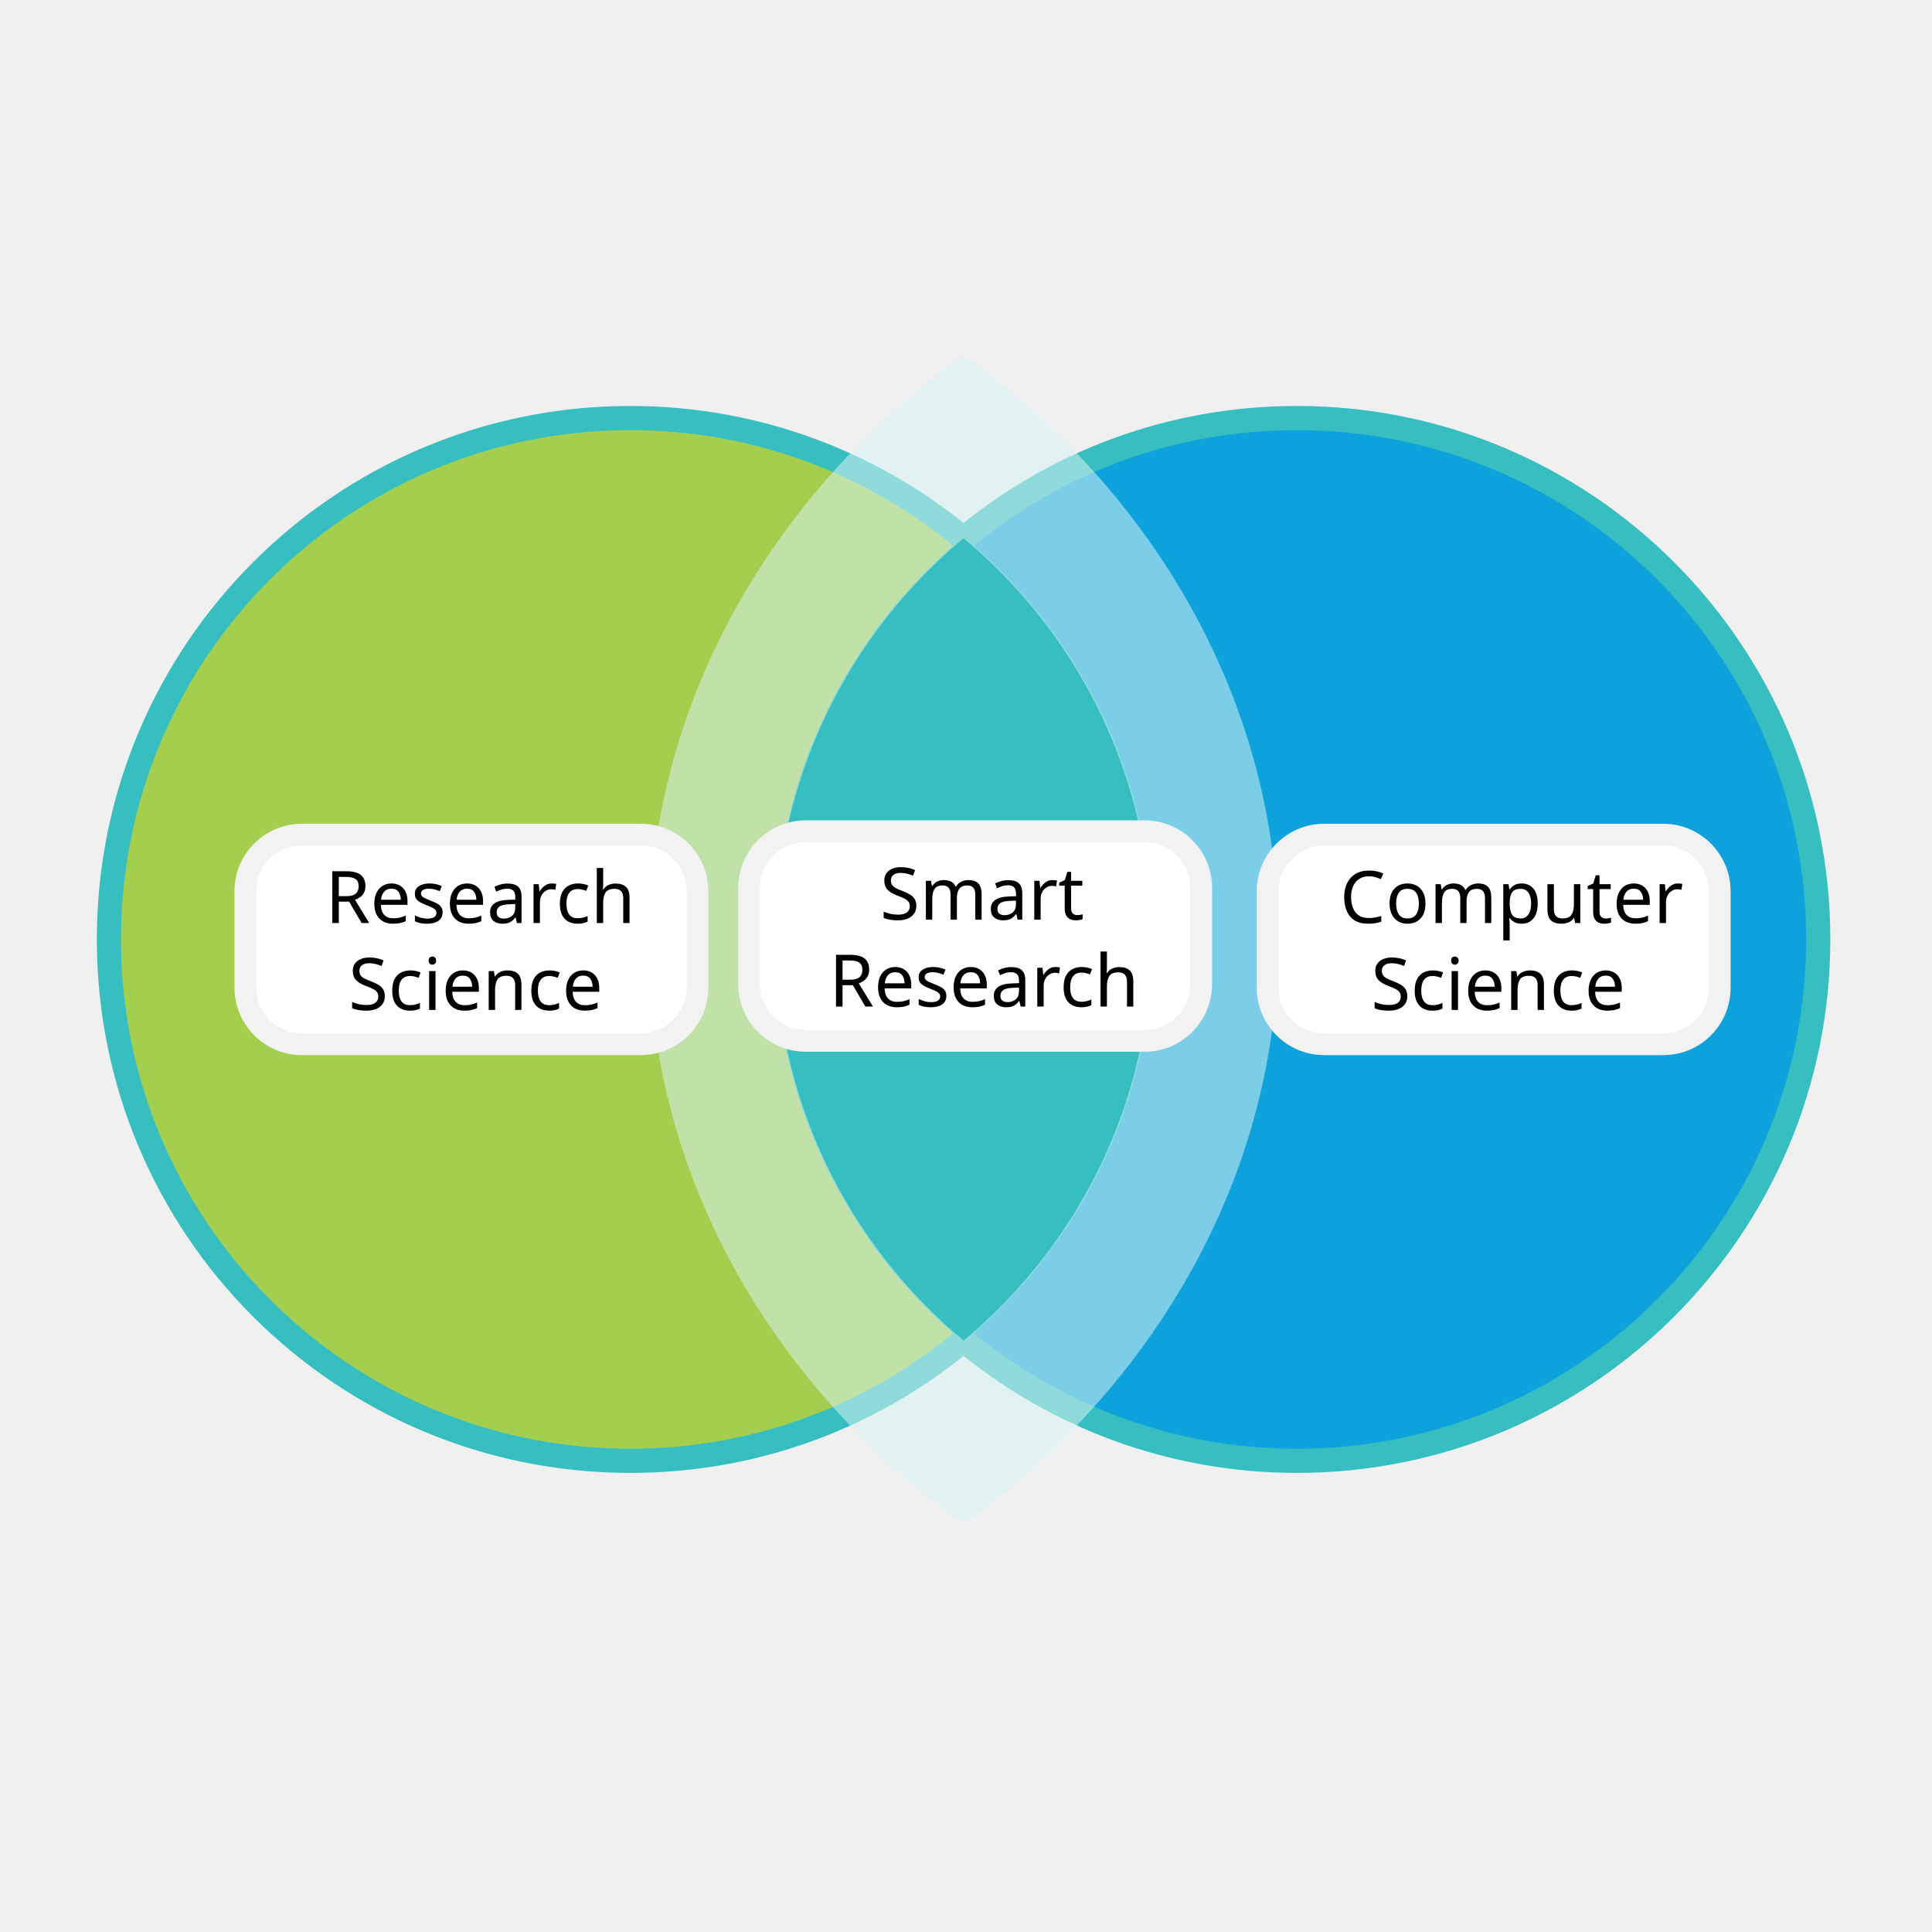
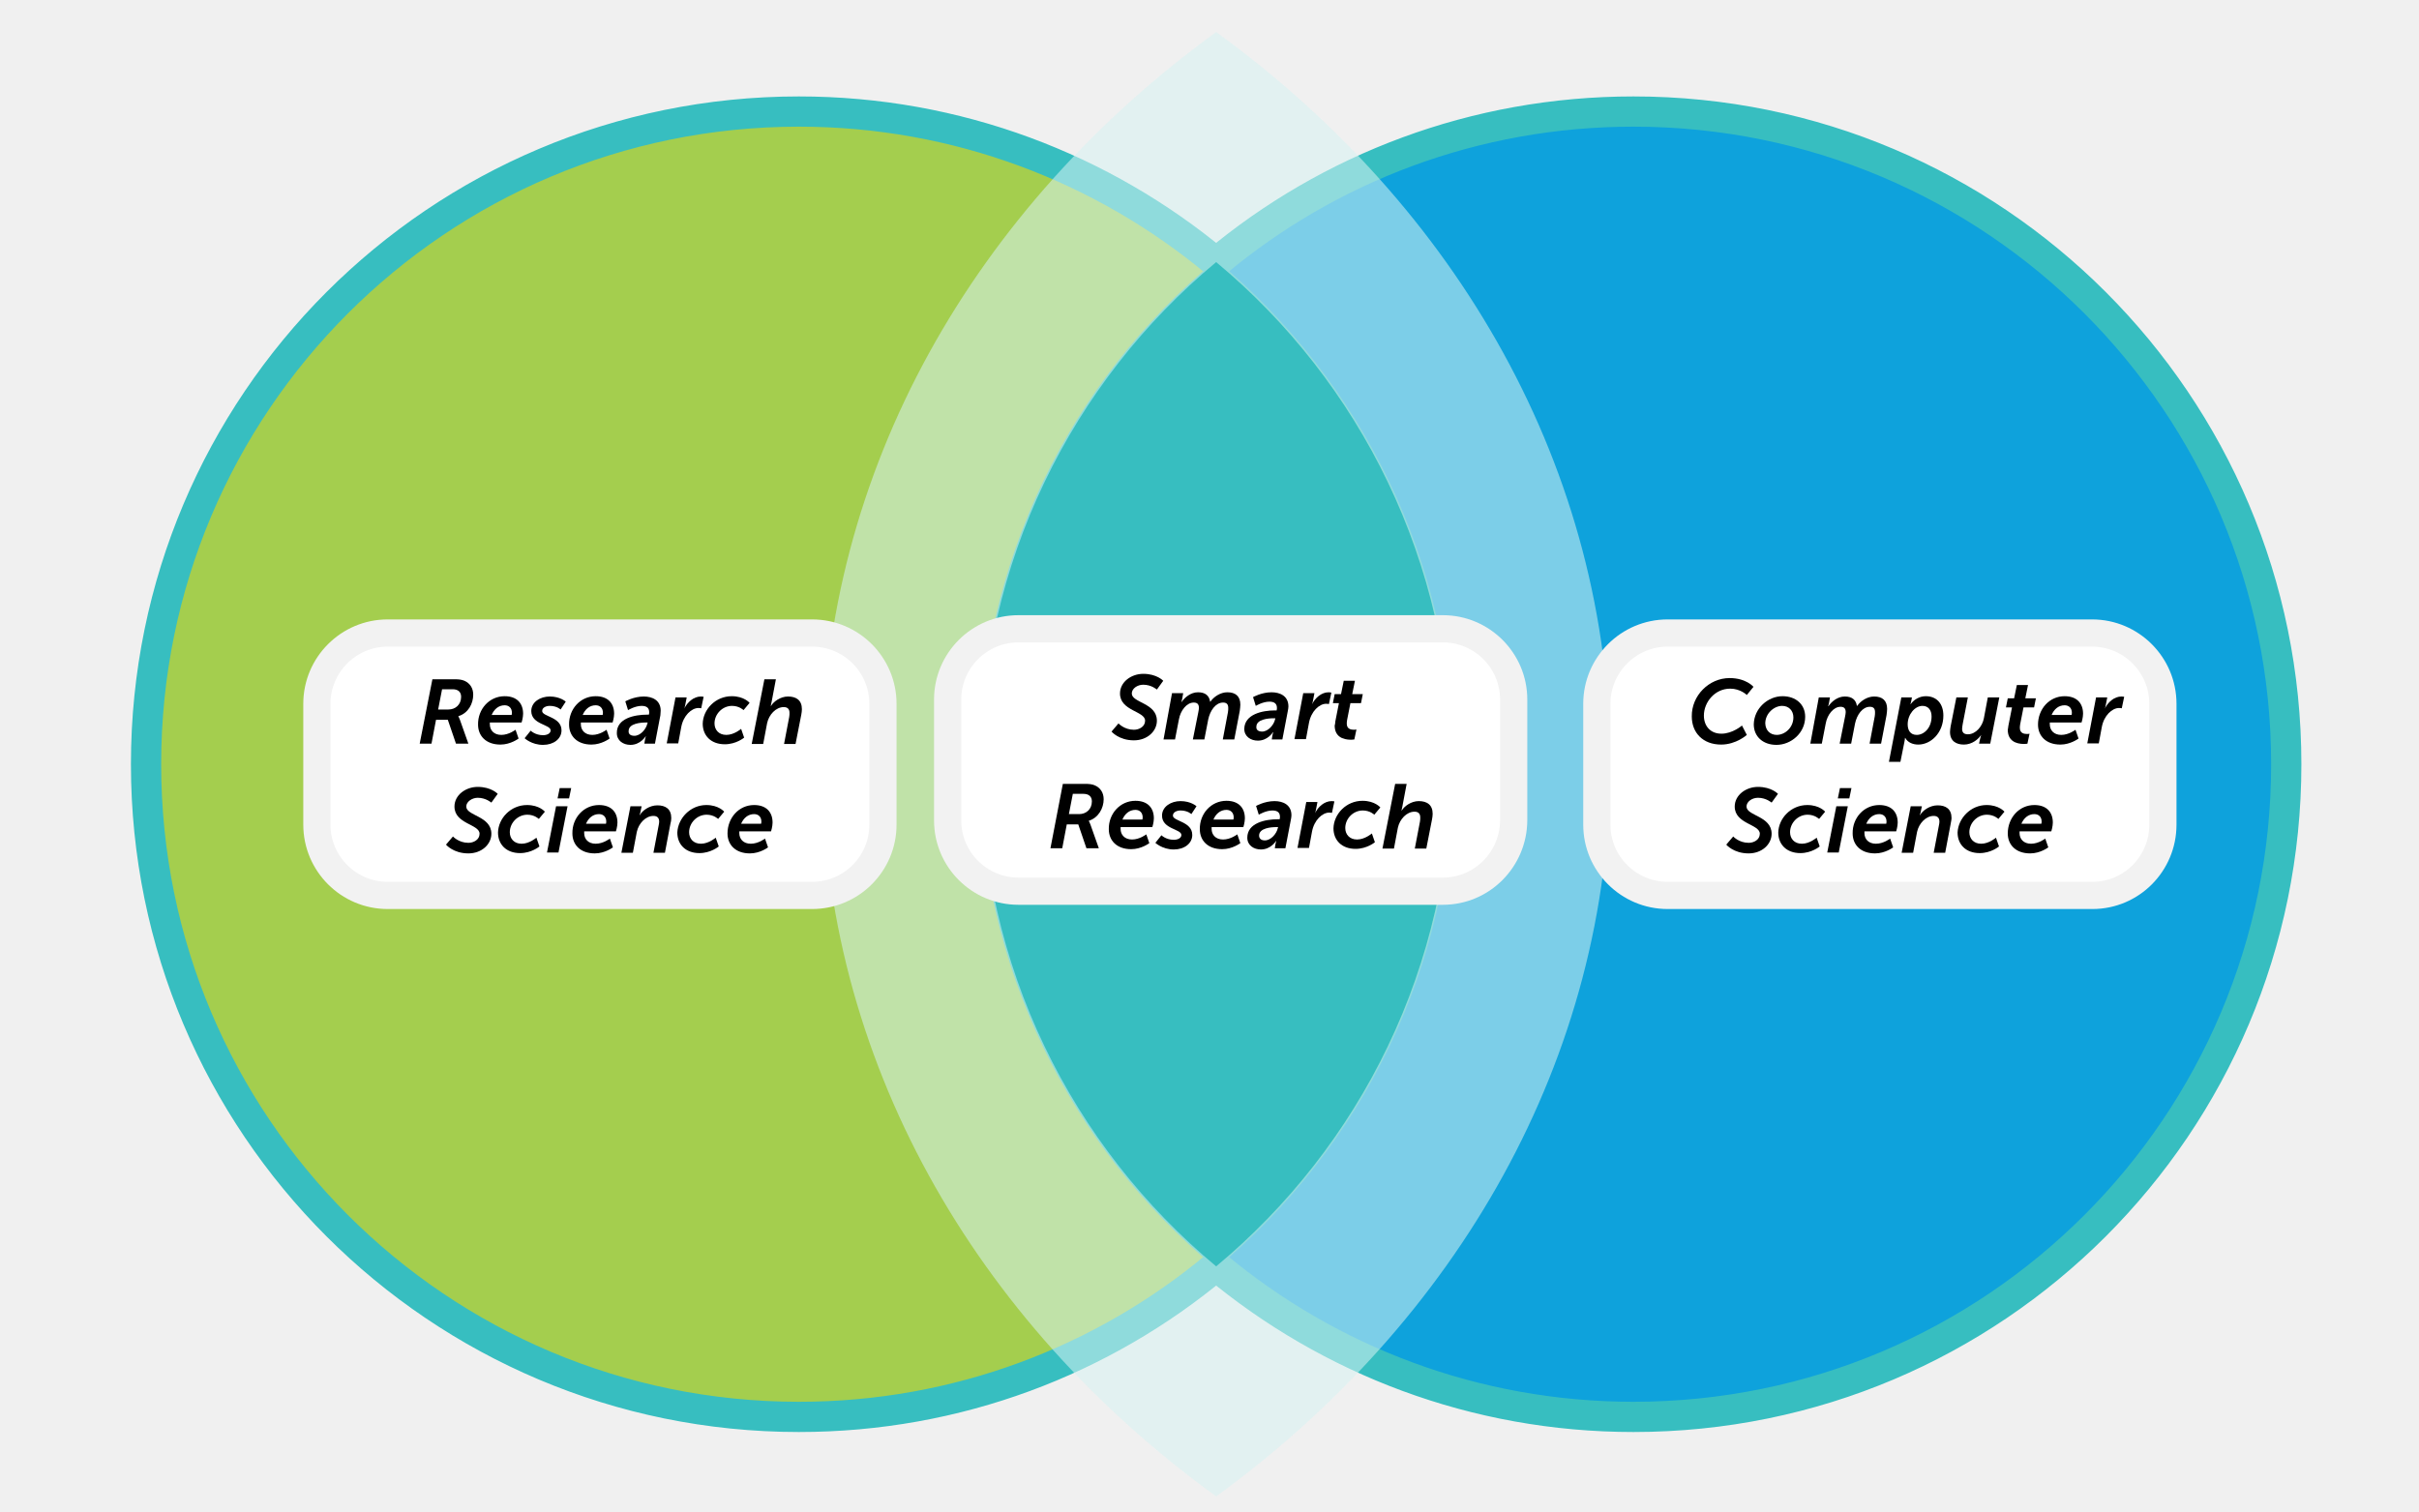
- <svg xmlns="http://www.w3.org/2000/svg" version="1.1" id="Layer_1" x="0px" y="0px" viewBox="120 81 800 800" style="enable-background:new 120 81 800 800;" xml:space="preserve">
+ <svg xmlns="http://www.w3.org/2000/svg" version="1.1" id="Layer_1" x="0px" y="0px" viewBox="120 231 800 500" style="enable-background:new 120 231 800 500;" xml:space="preserve">
  <style type="text/css">
	.st0{fill:#A4CE4E;}
	.st1{fill:#0EA2DC;}
	.st2{fill:none;stroke:#37BEC0;stroke-width:10;stroke-miterlimit:10;}
	.st3{fill:none;stroke:#37BEC0;stroke-miterlimit:10;}
	.st4{opacity:0.55;fill:#D7F2F2;enable-background:new    ;}
	.st5{fill:#37BEC0;}
	.st6{fill:#FFFFFF;stroke:#F2F2F2;stroke-width:9;stroke-miterlimit:10;}
- 	.st7{font-family:'MuseoSans-700Italic';}
- 	.st8{font-size:30px;}
+ 	.st7{enable-background:new    ;}
</style>
  <g id="Now">
</g>
-   <circle class="st0" cx="381" cy="470" r="215.9" />
-   <circle class="st1" cx="657" cy="470" r="215.9" />
+   <circle class="st0" cx="384.2" cy="483.8" r="215.9" />
+   <circle class="st1" cx="660.2" cy="483.8" r="215.9" />
  <g>
    <g>
-       <path class="st2" d="M657,254.1c-52.5,0-100.6,18.7-138,49.9c-37.4-31.1-85.5-49.9-138-49.9c-119.3,0-215.9,96.7-215.9,215.9    S261.7,685.9,381,685.9c52.5,0,100.6-18.7,138-49.9c37.4,31.1,85.5,49.9,138,49.9c119.3,0,215.9-96.7,215.9-215.9    S776.3,254.1,657,254.1z" />
+       <path class="st2" d="M660.2,267.9c-52.5,0-100.6,18.7-138,49.9c-37.4-31.1-85.5-49.9-138-49.9c-119.3,0-215.9,96.7-215.9,215.9    s96.6,215.9,215.9,215.9c52.5,0,100.6-18.7,138-49.9c37.4,31.1,85.5,49.9,138,49.9c119.3,0,215.9-96.7,215.9-215.9    S779.5,267.9,660.2,267.9z" />
    </g>
  </g>
-   <path class="st3" d="M441.1,470c0,66.8,30.3,126.5,77.9,166.1c47.6-39.6,77.9-99.3,77.9-166.1S566.6,343.5,519,303.9  C471.4,343.5,441.1,403.2,441.1,470z" />
+   <path class="st3" d="M444.3,483.8c0,66.8,30.3,126.5,77.9,166.1c47.6-39.6,77.9-99.3,77.9-166.1s-30.3-126.5-77.9-166.1  C474.6,357.3,444.3,417,444.3,483.8z" />
  <g>
-     <path class="st4" d="M388.7,470c0,97.4,50.6,184.5,130.3,242.2c79.5-57.8,130.3-144.8,130.3-242.2S598.6,285.5,519,227.8   C439.5,285.5,388.7,372.6,388.7,470z" />
+     <path class="st4" d="M391.9,483.8c0,97.4,50.6,184.5,130.3,242.2c79.5-57.8,130.3-144.8,130.3-242.2s-50.7-184.5-130.3-242.2   C442.7,299.3,391.9,386.4,391.9,483.8z" />
    <g>
      <g>
-         <path class="st5" d="M441.1,470c0,66.8,30.3,126.5,77.9,166.1c47.6-39.6,77.9-99.3,77.9-166.1S566.6,343.5,519,303.9     C471.4,343.5,441.1,403.2,441.1,470z" />
+         <path class="st5" d="M444.3,483.8c0,66.8,30.3,126.5,77.9,166.1c47.6-39.6,77.9-99.3,77.9-166.1s-30.3-126.5-77.9-166.1     C474.6,357.3,444.3,417,444.3,483.8z" />
      </g>
    </g>
  </g>
  <g>
    <g>
-       <path class="st6" d="M385.4,513.4H245c-12.9,0-23.4-10.5-23.4-23.4v-40c0-12.9,10.5-23.4,23.4-23.4h140.4    c12.9,0,23.4,10.5,23.4,23.4v40C408.8,502.9,398.3,513.4,385.4,513.4z" />
+       <path class="st6" d="M388.6,527.2H248.2c-12.9,0-23.4-10.5-23.4-23.4v-40c0-12.9,10.5-23.4,23.4-23.4h140.4    c12.9,0,23.4,10.5,23.4,23.4v40C412,516.7,401.5,527.2,388.6,527.2z" />
    </g>
-     <text transform="matrix(1 0 0 1 254.682 463.1991)" class="st7 st8">Research </text>
-     <text transform="matrix(1 0 0 1 264.282 499.1991)" class="st7 st8">Science</text>
+     <g class="st7">
+       <path d="M263,455.7h7.5c1.1,0,2.2,0.1,3.1,0.5c1.8,0.8,2.9,2.4,2.9,4.6c0,2.9-1.6,6.1-4.9,7.1v0.1c0,0,0.2,0.3,0.5,1.1l2.8,7.9    h-4.1l-2.7-7.9h-3.9l-1.5,7.9h-3.9L263,455.7z M268.3,465.7c2.3,0,4.2-1.6,4.2-4.2c0-1.6-1-2.5-2.8-2.5h-3.5l-1.3,6.7H268.3z" />
+       <path d="M286.9,461.3c4.1,0,6.1,2.4,6.1,5.8c0,1.3-0.5,2.9-0.5,2.9H282c0,0.2,0,0.4,0,0.6c0,1.9,1.3,3.5,3.8,3.5s4.7-1.7,4.7-1.7    l1,2.9c0,0-2.6,2-6,2c-4.8,0-7.4-2.9-7.4-6.6C278,465.6,281.8,461.3,286.9,461.3z M289.2,467.5c0,0,0.1-0.3,0.1-0.7    c0-1.6-1-2.5-2.4-2.5c-2,0-3.5,1.3-4.3,3.2H289.2z" />
+       <path d="M295.5,472.7c0,0,1.5,1.5,4.1,1.5c1.2,0,2.5-0.5,2.5-1.6c0-2-6.4-1.9-6.4-6.4c0-3,3-4.8,6.1-4.8c3.5,0,5.3,1.7,5.3,1.7    l-1.7,2.6c0,0-1.2-1.2-3.6-1.2c-1.1,0-2.5,0.5-2.5,1.7c0,1.9,6.4,1.9,6.4,6.4c0,2.8-2.6,4.8-6.1,4.8c-3.8,0-6.1-2.2-6.1-2.2    L295.5,472.7z" />
+       <path d="M317,461.3c4.1,0,6.1,2.4,6.1,5.8c0,1.3-0.5,2.9-0.5,2.9h-10.5c0,0.2,0,0.4,0,0.6c0,1.9,1.3,3.5,3.8,3.5s4.7-1.7,4.7-1.7    l1,2.9c0,0-2.6,2-6,2c-4.8,0-7.4-2.9-7.4-6.6C308.1,465.6,311.9,461.3,317,461.3z M319.3,467.5c0,0,0.1-0.3,0.1-0.7    c0-1.6-1-2.5-2.4-2.5c-2,0-3.5,1.3-4.3,3.2H319.3z" />
+       <path d="M334,467.4h0.6c0.1-0.4,0.1-0.6,0.1-0.8c0-1.3-0.7-2.1-2.5-2.1c-2.2,0-4.5,1.4-4.5,1.4l-0.9-2.9c0,0,2.8-1.6,6.1-1.6    c2.8,0,5.6,1.2,5.6,4.7c0,0.4-0.1,1-0.1,1.5l-1.8,9.4h-3.5l0.2-1.3c0.1-0.6,0.3-1.1,0.3-1.1h-0.1c0,0-1.7,2.8-5,2.8    c-2.4,0-4.5-1.4-4.5-3.9C323.9,468.6,329.9,467.4,334,467.4z M329.8,474.4c2,0,3.9-2.2,4.3-4.1l0.1-0.3h-0.6    c-1.7,0-5.7,0.3-5.7,2.8C327.8,473.7,328.4,474.4,329.8,474.4z" />
+       <path d="M343.4,461.7h3.7l-0.5,2.6c-0.1,0.6-0.3,1.1-0.3,1.1l0,0c1-2.1,3.1-4,5.5-4c0.5,0,0.9,0.1,0.9,0.1l-0.8,3.8    c0,0-0.4-0.1-0.9-0.1c-2.3,0-5,2.5-5.7,6.3l-1,5.4h-3.8L343.4,461.7z" />
+       <path d="M362,461.3c4.1,0,5.9,2.2,5.9,2.2l-2,2.4c0,0-1.4-1.4-3.8-1.4c-3.2,0-5.8,2.7-5.8,5.8c0,2.1,1.4,3.8,3.9,3.8    c2.6,0,4.9-2,4.9-2l1,2.9c0,0-2.6,2.2-6.4,2.2c-4.6,0-7.3-2.9-7.3-6.8C352.5,465.7,356.6,461.3,362,461.3z" />
+       <path d="M372.8,455.7h3.8l-1.4,7.4c-0.2,0.8-0.3,1.4-0.3,1.4h0.1c0.8-1.4,3.1-3.1,5.6-3.1c2.7,0,4.6,1.2,4.6,4.2    c0,0.6-0.1,1.2-0.2,1.8l-1.9,9.7h-3.8l1.7-8.9c0.1-0.5,0.1-1,0.1-1.4c0-1.3-0.7-1.9-1.9-1.9c-2.6,0-4.9,2.5-5.5,5.3l-1.3,6.9h-3.8    L372.8,455.7z" />
+     </g>
+     <g class="st7">
+       <path d="M269.8,507.7c0,0,1.9,2.1,5.1,2.1c1.7,0,3.7-1,3.7-3c0-3.2-8.3-3.2-8.3-9c0-3.8,3.7-6.5,7.7-6.5c4.5,0,6.6,2.3,6.6,2.3    l-2.1,2.9c0,0-1.8-1.6-4.5-1.6c-1.9,0-3.8,1.3-3.8,2.9c0,3.1,8.3,3.1,8.3,9c0,3.5-3.2,6.5-7.6,6.5c-5,0-7.4-2.9-7.4-2.9    L269.8,507.7z" />
+       <path d="M294.3,497.3c4.1,0,5.9,2.2,5.9,2.2l-2,2.4c0,0-1.4-1.4-3.8-1.4c-3.2,0-5.8,2.7-5.8,5.8c0,2.1,1.4,3.8,3.9,3.8    c2.6,0,4.9-2,4.9-2l1,2.9c0,0-2.6,2.2-6.4,2.2c-4.6,0-7.3-2.9-7.3-6.8C284.8,501.7,288.9,497.3,294.3,497.3z" />
+       <path d="M303.9,497.7h3.8l-3,15.3h-3.8L303.9,497.7z M305.1,491.7h3.8l-0.7,3.4h-3.8L305.1,491.7z" />
+       <path d="M318.1,497.3c4.1,0,6.1,2.4,6.1,5.8c0,1.3-0.5,2.9-0.5,2.9h-10.5c0,0.2,0,0.4,0,0.6c0,1.9,1.3,3.5,3.8,3.5    s4.7-1.7,4.7-1.7l1,2.9c0,0-2.6,2-6,2c-4.8,0-7.4-2.9-7.4-6.6C309.2,501.6,313,497.3,318.1,497.3z M320.4,503.5    c0,0,0.1-0.3,0.1-0.7c0-1.6-1-2.5-2.4-2.5c-2,0-3.5,1.3-4.3,3.2H320.4z" />
+       <path d="M328.5,497.7h3.7l-0.3,1.4c-0.1,0.8-0.4,1.5-0.4,1.5h0.1c0.8-1.4,3.1-3.2,5.8-3.2s4.6,1.2,4.6,4.2c0,0.6-0.1,1.3-0.3,2    l-1.8,9.5h-3.8l1.7-8.9c0.1-0.5,0.2-1,0.2-1.4c0-1.3-0.7-1.9-1.9-1.9c-2.6,0-4.9,2.5-5.5,5.3l-1.3,6.9h-3.8L328.5,497.7z" />
+       <path d="M353.6,497.3c4.1,0,5.9,2.2,5.9,2.2l-2,2.4c0,0-1.4-1.4-3.8-1.4c-3.2,0-5.8,2.7-5.8,5.8c0,2.1,1.4,3.8,3.9,3.8    c2.6,0,4.9-2,4.9-2l1,2.9c0,0-2.6,2.2-6.4,2.2c-4.6,0-7.3-2.9-7.3-6.8C344.2,501.7,348.3,497.3,353.6,497.3z" />
+       <path d="M369.4,497.3c4.1,0,6.1,2.4,6.1,5.8c0,1.3-0.5,2.9-0.5,2.9h-10.5c0,0.2,0,0.4,0,0.6c0,1.9,1.3,3.5,3.8,3.5    s4.7-1.7,4.7-1.7l1,2.9c0,0-2.6,2-6,2c-4.8,0-7.4-2.9-7.4-6.6C360.6,501.6,364.3,497.3,369.4,497.3z M371.7,503.5    c0,0,0.1-0.3,0.1-0.7c0-1.6-1-2.5-2.4-2.5c-2,0-3.5,1.3-4.3,3.2H371.7z" />
+     </g>
  </g>
  <g>
    <g>
-       <path class="st6" d="M808.8,513.4H668.3c-12.9,0-23.4-10.5-23.4-23.4v-40c0-12.9,10.5-23.4,23.4-23.4h140.4    c12.9,0,23.4,10.5,23.4,23.4v40C832.1,502.9,821.7,513.4,808.8,513.4z" />
+       <path class="st6" d="M812,527.2H671.5c-12.9,0-23.4-10.5-23.4-23.4v-40c0-12.9,10.5-23.4,23.4-23.4h140.4    c12.9,0,23.4,10.5,23.4,23.4v40C835.3,516.7,824.9,527.2,812,527.2z" />
    </g>
-     <text transform="matrix(1 0 0 1 674.7717 463.1991)" class="st7 st8">Computer </text>
-     <text transform="matrix(1 0 0 1 687.6718 499.1991)" class="st7 st8">Science</text>
+     <g class="st7">
+       <path d="M692,455.3c5.5,0,7.9,2.9,7.9,2.9l-2.2,2.7c0,0-2.1-2.1-5.5-2.1c-5.1,0-8.7,4.5-8.7,8.9c0,3.4,2.1,6,5.8,6    s6.8-2.7,6.8-2.7l1.6,3.1c0,0-3.5,3.2-8.5,3.2c-6,0-9.7-3.9-9.7-9.3C679.4,461.1,685.2,455.3,692,455.3z" />
+       <path d="M709.5,461.3c4.4,0,7.5,2.7,7.5,6.8c0,5.4-4.7,9.3-9.5,9.3c-4.4,0-7.5-2.7-7.5-6.8C700.1,465.3,704.7,461.3,709.5,461.3z     M707.6,474.1c2.7,0,5.5-2.4,5.5-5.8c0-2.2-1.5-3.8-3.7-3.8c-2.7,0-5.6,2.5-5.6,5.8C703.9,472.7,705.5,474.1,707.6,474.1z" />
+       <path d="M721.5,461.7h3.7l-0.3,1.7c-0.1,0.6-0.3,1.2-0.3,1.2h0.1c1-1.5,3-3.2,5.4-3.2s3.7,1.1,4,3.1h0.1c1.1-1.6,3.3-3.1,5.6-3.1    c2.7,0,4.3,1.3,4.3,4.1c0,0.6-0.1,1.3-0.2,2.1l-1.8,9.4h-3.8l1.7-9c0.1-0.6,0.1-1,0.1-1.4c0-1.1-0.4-1.8-1.7-1.8    c-2.5,0-4.3,2.7-4.9,5.5l-1.3,6.7h-3.8l1.8-9c0.1-0.6,0.2-1,0.2-1.4c0-1.1-0.4-1.8-1.7-1.8c-2.4,0-4.4,2.7-4.9,5.5l-1.3,6.7h-3.8    L721.5,461.7z" />
+       <path d="M748.5,483h-3.8l4.1-21.3h3.5l-0.2,1.1c-0.1,0.6-0.3,1.1-0.3,1.1h0.1c1.1-1.5,2.9-2.6,5-2.6c3.6,0,5.8,2.5,5.8,6.4    c0,5.7-4.1,9.6-8.3,9.6c-1.8,0-3.5-0.7-4.3-2.2H750c0,0,0,0.6-0.2,1.4L748.5,483z M753.9,474.1c2.3,0,4.9-2.2,4.9-6.1    c0-2.1-1.1-3.5-3-3.5c-2.5,0-4.9,2.8-4.9,6.1C750.9,472.6,751.8,474.1,753.9,474.1z" />
+       <path d="M765.1,471.3l1.9-9.6h3.8l-1.7,8.8c-0.1,0.6-0.2,1.2-0.2,1.6c0,1.1,0.5,1.8,1.9,1.8c2.6,0,4.8-2.6,5.3-5.3l1.3-6.9h3.8    l-3,15.3h-3.7l0.3-1.4c0.2-0.8,0.4-1.5,0.4-1.5l0,0c-0.9,1.4-3,3.2-5.7,3.2c-2.5,0-4.6-1.1-4.6-4.2    C764.9,472.6,765,472,765.1,471.3z" />
+       <path d="M784.2,471.1l1.2-6.1h-2l0.6-3h2.1l0.9-4.4h3.7l-0.9,4.4h3.5l-0.6,3h-3.5l-1.1,5.6c-0.1,0.5-0.1,1-0.1,1.2    c0,1.7,1.3,2,2.4,2c0.5,0,0.8-0.1,0.8-0.1l-0.7,3.3c0,0-0.6,0.1-1.1,0.1c-2.8,0-5.4-1.1-5.4-4.7    C784.1,472.1,784.1,471.6,784.2,471.1z" />
+       <path d="M802.8,461.3c4.1,0,6.1,2.4,6.1,5.8c0,1.3-0.5,2.9-0.5,2.9h-10.5c0,0.2,0,0.4,0,0.6c0,1.9,1.3,3.5,3.8,3.5    s4.7-1.7,4.7-1.7l1,2.9c0,0-2.6,2-6,2c-4.8,0-7.4-2.9-7.4-6.6C794,465.6,797.7,461.3,802.8,461.3z M805.1,467.5    c0,0,0.1-0.3,0.1-0.7c0-1.6-1-2.5-2.4-2.5c-2,0-3.5,1.3-4.3,3.2H805.1z" />
+       <path d="M813.2,461.7h3.7l-0.5,2.6c-0.1,0.6-0.3,1.1-0.3,1.1l0,0c1-2.1,3.1-4,5.5-4c0.5,0,0.9,0.1,0.9,0.1l-0.8,3.8    c0,0-0.4-0.1-0.9-0.1c-2.3,0-5,2.5-5.7,6.3l-1,5.4h-3.8L813.2,461.7z" />
+     </g>
+     <g class="st7">
+       <path d="M693.2,507.7c0,0,1.9,2.1,5.1,2.1c1.7,0,3.7-1,3.7-3c0-3.2-8.3-3.2-8.3-9c0-3.8,3.7-6.5,7.7-6.5c4.5,0,6.6,2.3,6.6,2.3    l-2.1,2.9c0,0-1.8-1.6-4.5-1.6c-2,0-3.8,1.3-3.8,2.9c0,3.1,8.3,3.1,8.3,9c0,3.5-3.2,6.5-7.6,6.5c-5,0-7.4-2.9-7.4-2.9L693.2,507.7    z" />
+       <path d="M717.7,497.3c4.1,0,5.9,2.2,5.9,2.2l-2,2.4c0,0-1.4-1.4-3.8-1.4c-3.2,0-5.8,2.7-5.8,5.8c0,2.1,1.4,3.8,3.9,3.8    c2.6,0,4.9-2,4.9-2l1,2.9c0,0-2.6,2.2-6.4,2.2c-4.6,0-7.3-2.9-7.3-6.8C708.2,501.7,712.3,497.3,717.7,497.3z" />
+       <path d="M727.3,497.7h3.8l-3,15.3h-3.8L727.3,497.7z M728.5,491.7h3.8l-0.7,3.4h-3.8L728.5,491.7z" />
+       <path d="M741.5,497.3c4.1,0,6.1,2.4,6.1,5.8c0,1.3-0.5,2.9-0.5,2.9h-10.5c0,0.2,0,0.4,0,0.6c0,1.9,1.3,3.5,3.8,3.5    s4.7-1.7,4.7-1.7l1,2.9c0,0-2.6,2-6,2c-4.8,0-7.4-2.9-7.4-6.6C732.6,501.6,736.4,497.3,741.5,497.3z M743.8,503.5    c0,0,0.1-0.3,0.1-0.7c0-1.6-1-2.5-2.4-2.5c-2,0-3.5,1.3-4.3,3.2H743.8z" />
+       <path d="M751.9,497.7h3.7l-0.3,1.4c-0.1,0.8-0.4,1.5-0.4,1.5h0.1c0.8-1.4,3.1-3.2,5.8-3.2s4.6,1.2,4.6,4.2c0,0.6-0.2,1.3-0.3,2    l-1.8,9.5h-3.8l1.7-8.9c0.1-0.5,0.2-1,0.2-1.4c0-1.3-0.7-1.9-1.9-1.9c-2.6,0-4.9,2.5-5.5,5.3l-1.3,6.9h-3.8L751.9,497.7z" />
+       <path d="M777,497.3c4.1,0,5.9,2.2,5.9,2.2l-2,2.4c0,0-1.4-1.4-3.8-1.4c-3.2,0-5.8,2.7-5.8,5.8c0,2.1,1.4,3.8,3.9,3.8    c2.6,0,4.9-2,4.9-2l1,2.9c0,0-2.6,2.2-6.4,2.2c-4.6,0-7.3-2.9-7.3-6.8C767.6,501.7,771.7,497.3,777,497.3z" />
+       <path d="M792.8,497.3c4.1,0,6.1,2.4,6.1,5.8c0,1.3-0.5,2.9-0.5,2.9h-10.5c0,0.2,0,0.4,0,0.6c0,1.9,1.3,3.5,3.8,3.5    s4.7-1.7,4.7-1.7l1,2.9c0,0-2.6,2-6,2c-4.8,0-7.4-2.9-7.4-6.6C784,501.6,787.7,497.3,792.8,497.3z M795.1,503.5    c0,0,0.1-0.3,0.1-0.7c0-1.6-1-2.5-2.4-2.5c-2,0-3.5,1.3-4.3,3.2H795.1z" />
+     </g>
  </g>
  <g>
    <g>
-       <path class="st6" d="M594,512H453.6c-12.9,0-23.4-10.5-23.4-23.4v-40c0-12.9,10.5-23.4,23.4-23.4H594c12.9,0,23.4,10.5,23.4,23.4    v40C617.3,501.5,606.9,512,594,512z" />
+       <path class="st6" d="M597.2,525.8H456.8c-12.9,0-23.4-10.5-23.4-23.4v-40c0-12.9,10.5-23.4,23.4-23.4h140.4    c12.9,0,23.4,10.5,23.4,23.4v40C620.5,515.3,610.1,525.8,597.2,525.8z" />
    </g>
-     <text transform="matrix(1 0 0 1 484.3701 461.7928)" class="st7 st8">Smart </text>
-     <text transform="matrix(1 0 0 1 463.2701 497.7928)" class="st7 st8">Research</text>
+     <g class="st7">
+       <path d="M489.9,470.3c0,0,1.9,2.1,5.1,2.1c1.7,0,3.7-1,3.7-3c0-3.2-8.3-3.2-8.3-9c0-3.8,3.7-6.5,7.7-6.5c4.5,0,6.6,2.3,6.6,2.3    l-2.1,2.9c0,0-1.8-1.6-4.5-1.6c-2,0-3.8,1.3-3.8,2.9c0,3.1,8.3,3.1,8.3,9c0,3.5-3.2,6.5-7.6,6.5c-5,0-7.4-2.9-7.4-2.9L489.9,470.3    z" />
+       <path d="M507.6,460.3h3.7L511,462c-0.1,0.6-0.3,1.2-0.3,1.2h0.1c1-1.5,3-3.2,5.4-3.2s3.7,1.1,4,3.1h0.1c1.1-1.6,3.3-3.1,5.6-3.1    c2.7,0,4.3,1.3,4.3,4.1c0,0.6-0.1,1.3-0.2,2.1l-1.8,9.4h-3.8l1.7-9c0.1-0.6,0.1-1,0.1-1.4c0-1.1-0.4-1.8-1.7-1.8    c-2.5,0-4.3,2.7-4.9,5.5l-1.3,6.7h-3.8l1.8-9c0.1-0.6,0.2-1,0.2-1.4c0-1.1-0.4-1.8-1.7-1.8c-2.4,0-4.4,2.7-4.9,5.5l-1.3,6.7h-3.8    L507.6,460.3z" />
+       <path d="M541.6,466h0.6c0.1-0.4,0.1-0.6,0.1-0.8c0-1.3-0.7-2.1-2.5-2.1c-2.2,0-4.5,1.4-4.5,1.4l-0.9-2.9c0,0,2.8-1.6,6.1-1.6    c2.8,0,5.6,1.2,5.6,4.7c0,0.4-0.1,1-0.2,1.5l-1.8,9.4h-3.5l0.2-1.3c0.1-0.6,0.3-1.1,0.3-1.1H541c0,0-1.7,2.8-5,2.8    c-2.4,0-4.5-1.4-4.5-3.9C531.6,467.2,537.6,466,541.6,466z M537.4,473c2,0,3.9-2.2,4.3-4.1l0.1-0.3h-0.6c-1.7,0-5.7,0.3-5.7,2.8    C535.4,472.3,536,473,537.4,473z" />
+       <path d="M551,460.3h3.7l-0.5,2.6c-0.1,0.6-0.3,1.1-0.3,1.1l0,0c1-2.1,3.1-4,5.5-4c0.5,0,0.9,0.1,0.9,0.1l-0.8,3.8    c0,0-0.4-0.1-0.9-0.1c-2.3,0-5,2.5-5.7,6.3l-1,5.4h-3.8L551,460.3z" />
+       <path d="M561.6,469.7l1.2-6.1h-2l0.6-3h2.1l0.9-4.4h3.7l-0.9,4.4h3.5l-0.6,3h-3.5l-1.1,5.6c-0.1,0.5-0.1,1-0.1,1.2    c0,1.7,1.3,2,2.4,2c0.5,0,0.8-0.1,0.8-0.1l-0.7,3.3c0,0-0.6,0.1-1.1,0.1c-2.8,0-5.4-1.1-5.4-4.7    C561.5,470.7,561.6,470.2,561.6,469.7z" />
+     </g>
+     <g class="st7">
+       <path d="M471.5,490.3h7.5c1.1,0,2.2,0.1,3.1,0.5c1.8,0.8,2.9,2.4,2.9,4.6c0,2.9-1.7,6.1-4.9,7.1v0.1c0,0,0.2,0.3,0.5,1.1l2.8,7.9    h-4.1l-2.7-7.9h-3.8l-1.5,7.9h-3.9L471.5,490.3z M476.9,500.3c2.3,0,4.2-1.6,4.2-4.2c0-1.6-1-2.5-2.8-2.5h-3.5l-1.3,6.7H476.9z" />
+       <path d="M495.5,495.9c4.1,0,6.1,2.4,6.1,5.8c0,1.3-0.5,2.9-0.5,2.9h-10.5c0,0.2,0,0.4,0,0.6c0,1.9,1.3,3.5,3.8,3.5    s4.7-1.7,4.7-1.7l1,2.9c0,0-2.6,2-6,2c-4.8,0-7.4-2.9-7.4-6.6C486.6,500.2,490.4,495.9,495.5,495.9z M497.8,502.1    c0,0,0.1-0.3,0.1-0.7c0-1.6-1-2.5-2.4-2.5c-2,0-3.5,1.3-4.3,3.2H497.8z" />
+       <path d="M504.1,507.3c0,0,1.5,1.5,4.1,1.5c1.2,0,2.5-0.5,2.5-1.6c0-2-6.4-1.9-6.4-6.4c0-3,3-4.8,6.1-4.8c3.5,0,5.3,1.7,5.3,1.7    l-1.7,2.6c0,0-1.2-1.2-3.6-1.2c-1.1,0-2.5,0.5-2.5,1.7c0,1.9,6.4,1.9,6.4,6.4c0,2.8-2.6,4.8-6.1,4.8c-3.8,0-6.1-2.2-6.1-2.2    L504.1,507.3z" />
+       <path d="M525.6,495.9c4.1,0,6.1,2.4,6.1,5.8c0,1.3-0.5,2.9-0.5,2.9h-10.5c0,0.2,0,0.4,0,0.6c0,1.9,1.3,3.5,3.8,3.5    s4.7-1.7,4.7-1.7l1,2.9c0,0-2.6,2-6,2c-4.8,0-7.4-2.9-7.4-6.6C516.7,500.2,520.5,495.9,525.6,495.9z M527.9,502.1    c0,0,0.1-0.3,0.1-0.7c0-1.6-1-2.5-2.4-2.5c-2,0-3.5,1.3-4.3,3.2H527.9z" />
+       <path d="M542.6,502h0.6c0.1-0.4,0.1-0.6,0.1-0.8c0-1.3-0.7-2.1-2.5-2.1c-2.2,0-4.5,1.4-4.5,1.4l-0.9-2.9c0,0,2.8-1.6,6.1-1.6    c2.8,0,5.6,1.2,5.6,4.7c0,0.4-0.1,1-0.2,1.5l-1.8,9.4h-3.5l0.2-1.3c0.1-0.6,0.3-1.1,0.3-1.1H542c0,0-1.7,2.8-5,2.8    c-2.4,0-4.5-1.4-4.5-3.9C532.5,503.2,538.5,502,542.6,502z M538.3,509c2,0,3.9-2.2,4.3-4.1l0.1-0.3h-0.6c-1.7,0-5.7,0.3-5.7,2.8    C536.4,508.3,537,509,538.3,509z" />
+       <path d="M552,496.3h3.7l-0.5,2.6c-0.1,0.6-0.3,1.1-0.3,1.1l0,0c1-2.1,3.1-4,5.5-4c0.5,0,0.9,0.1,0.9,0.1l-0.8,3.8    c0,0-0.4-0.1-0.9-0.1c-2.3,0-5,2.5-5.7,6.3l-1,5.4h-3.8L552,496.3z" />
+       <path d="M570.6,495.9c4.1,0,5.9,2.2,5.9,2.2l-2,2.4c0,0-1.4-1.4-3.8-1.4c-3.2,0-5.8,2.7-5.8,5.8c0,2.1,1.4,3.8,3.9,3.8    c2.6,0,4.9-2,4.9-2l1,2.9c0,0-2.6,2.2-6.4,2.2c-4.6,0-7.3-2.9-7.3-6.8C561.1,500.3,565.2,495.9,570.6,495.9z" />
+       <path d="M581.4,490.3h3.8l-1.4,7.4c-0.2,0.8-0.3,1.4-0.3,1.4h0.1c0.8-1.4,3.1-3.1,5.6-3.1c2.7,0,4.6,1.2,4.6,4.2    c0,0.6-0.1,1.2-0.2,1.8l-1.9,9.7h-3.8l1.7-8.9c0.1-0.5,0.1-1,0.1-1.4c0-1.3-0.7-1.9-1.9-1.9c-2.6,0-4.9,2.5-5.5,5.3l-1.3,6.9h-3.8    L581.4,490.3z" />
+     </g>
  </g>
</svg>
